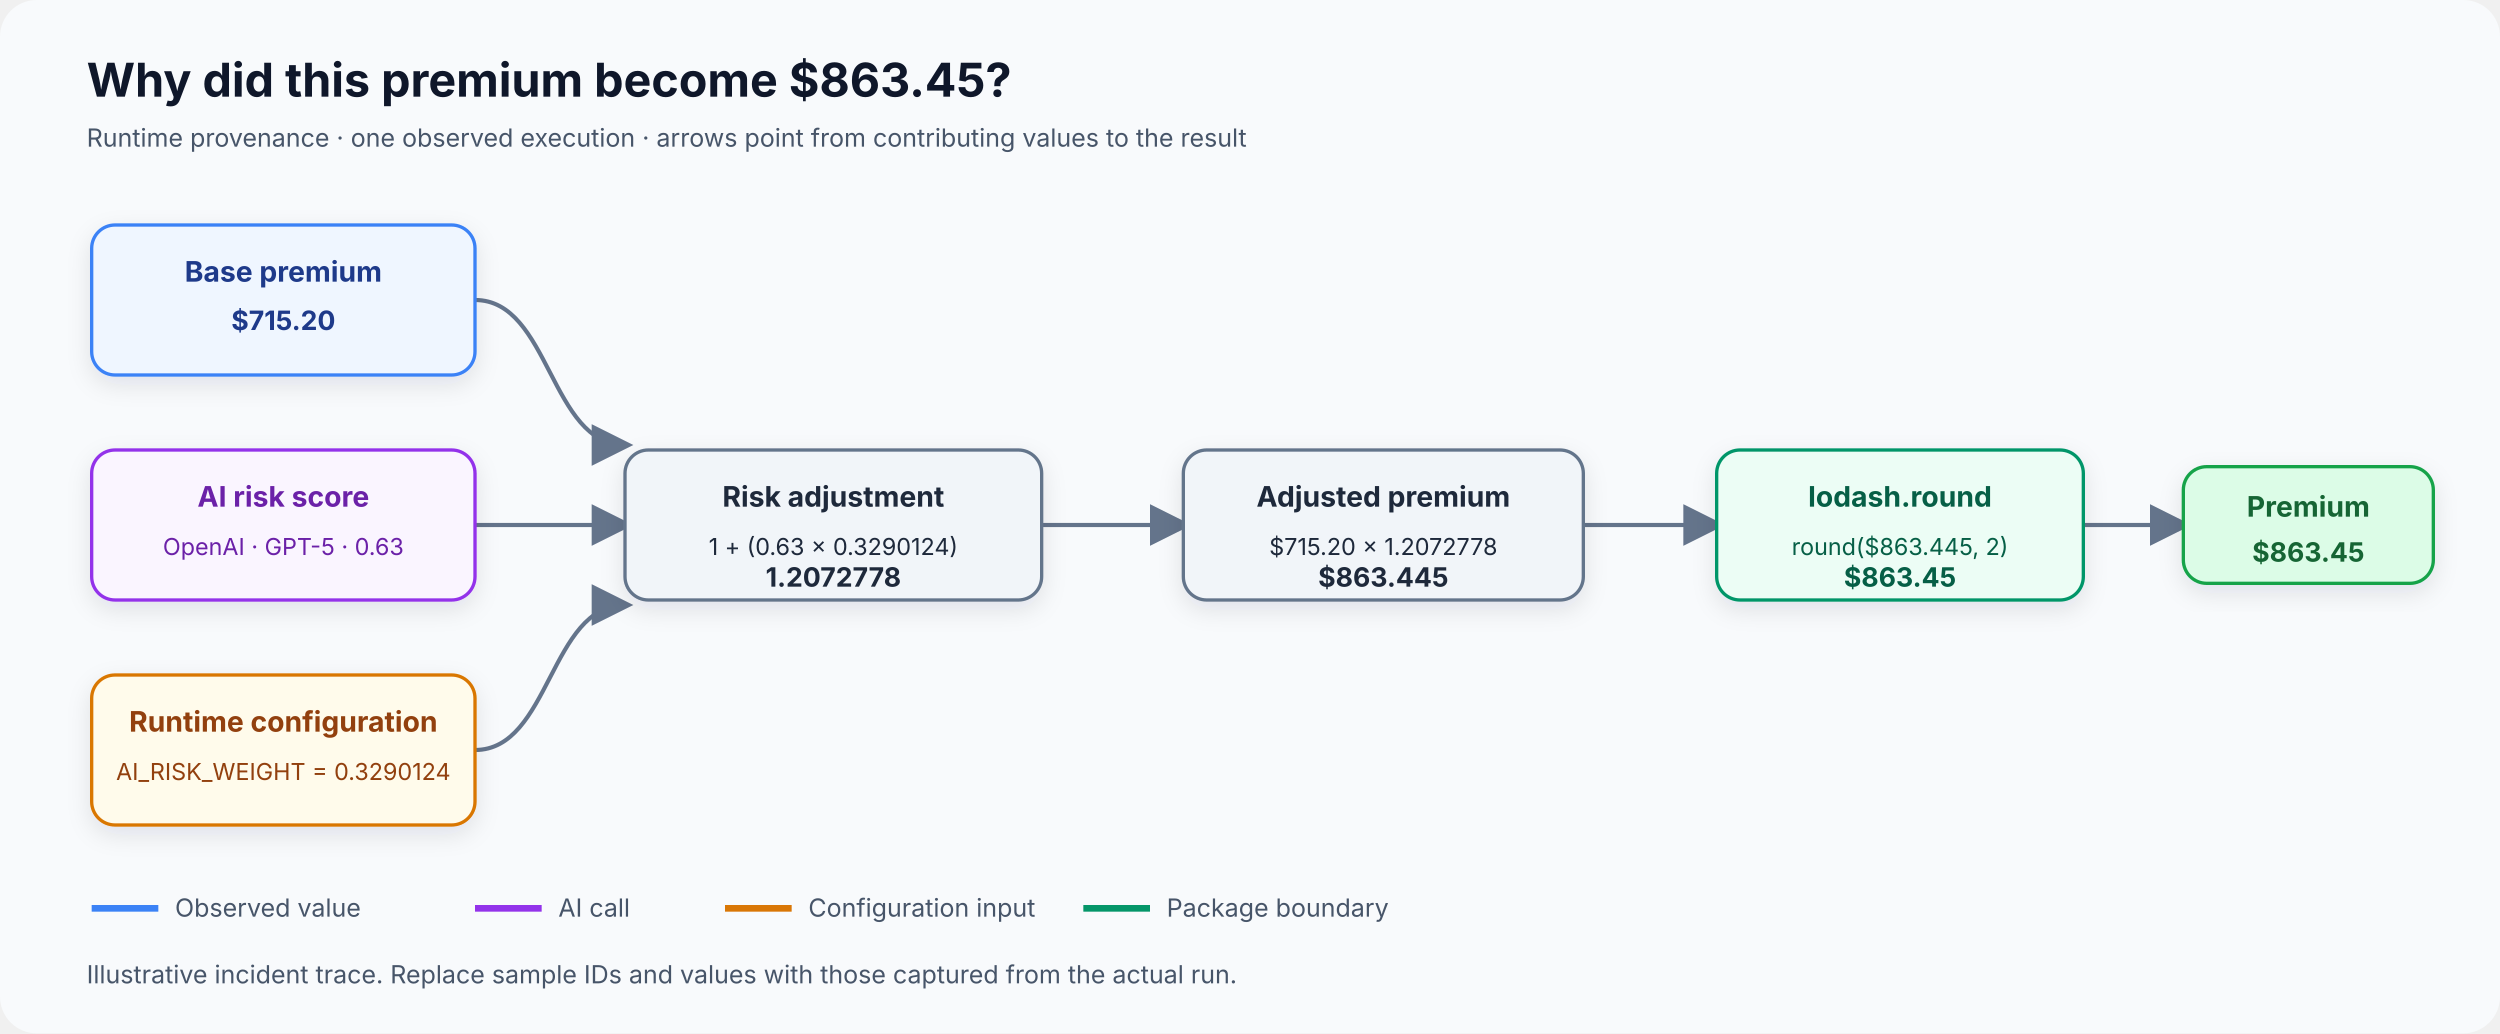
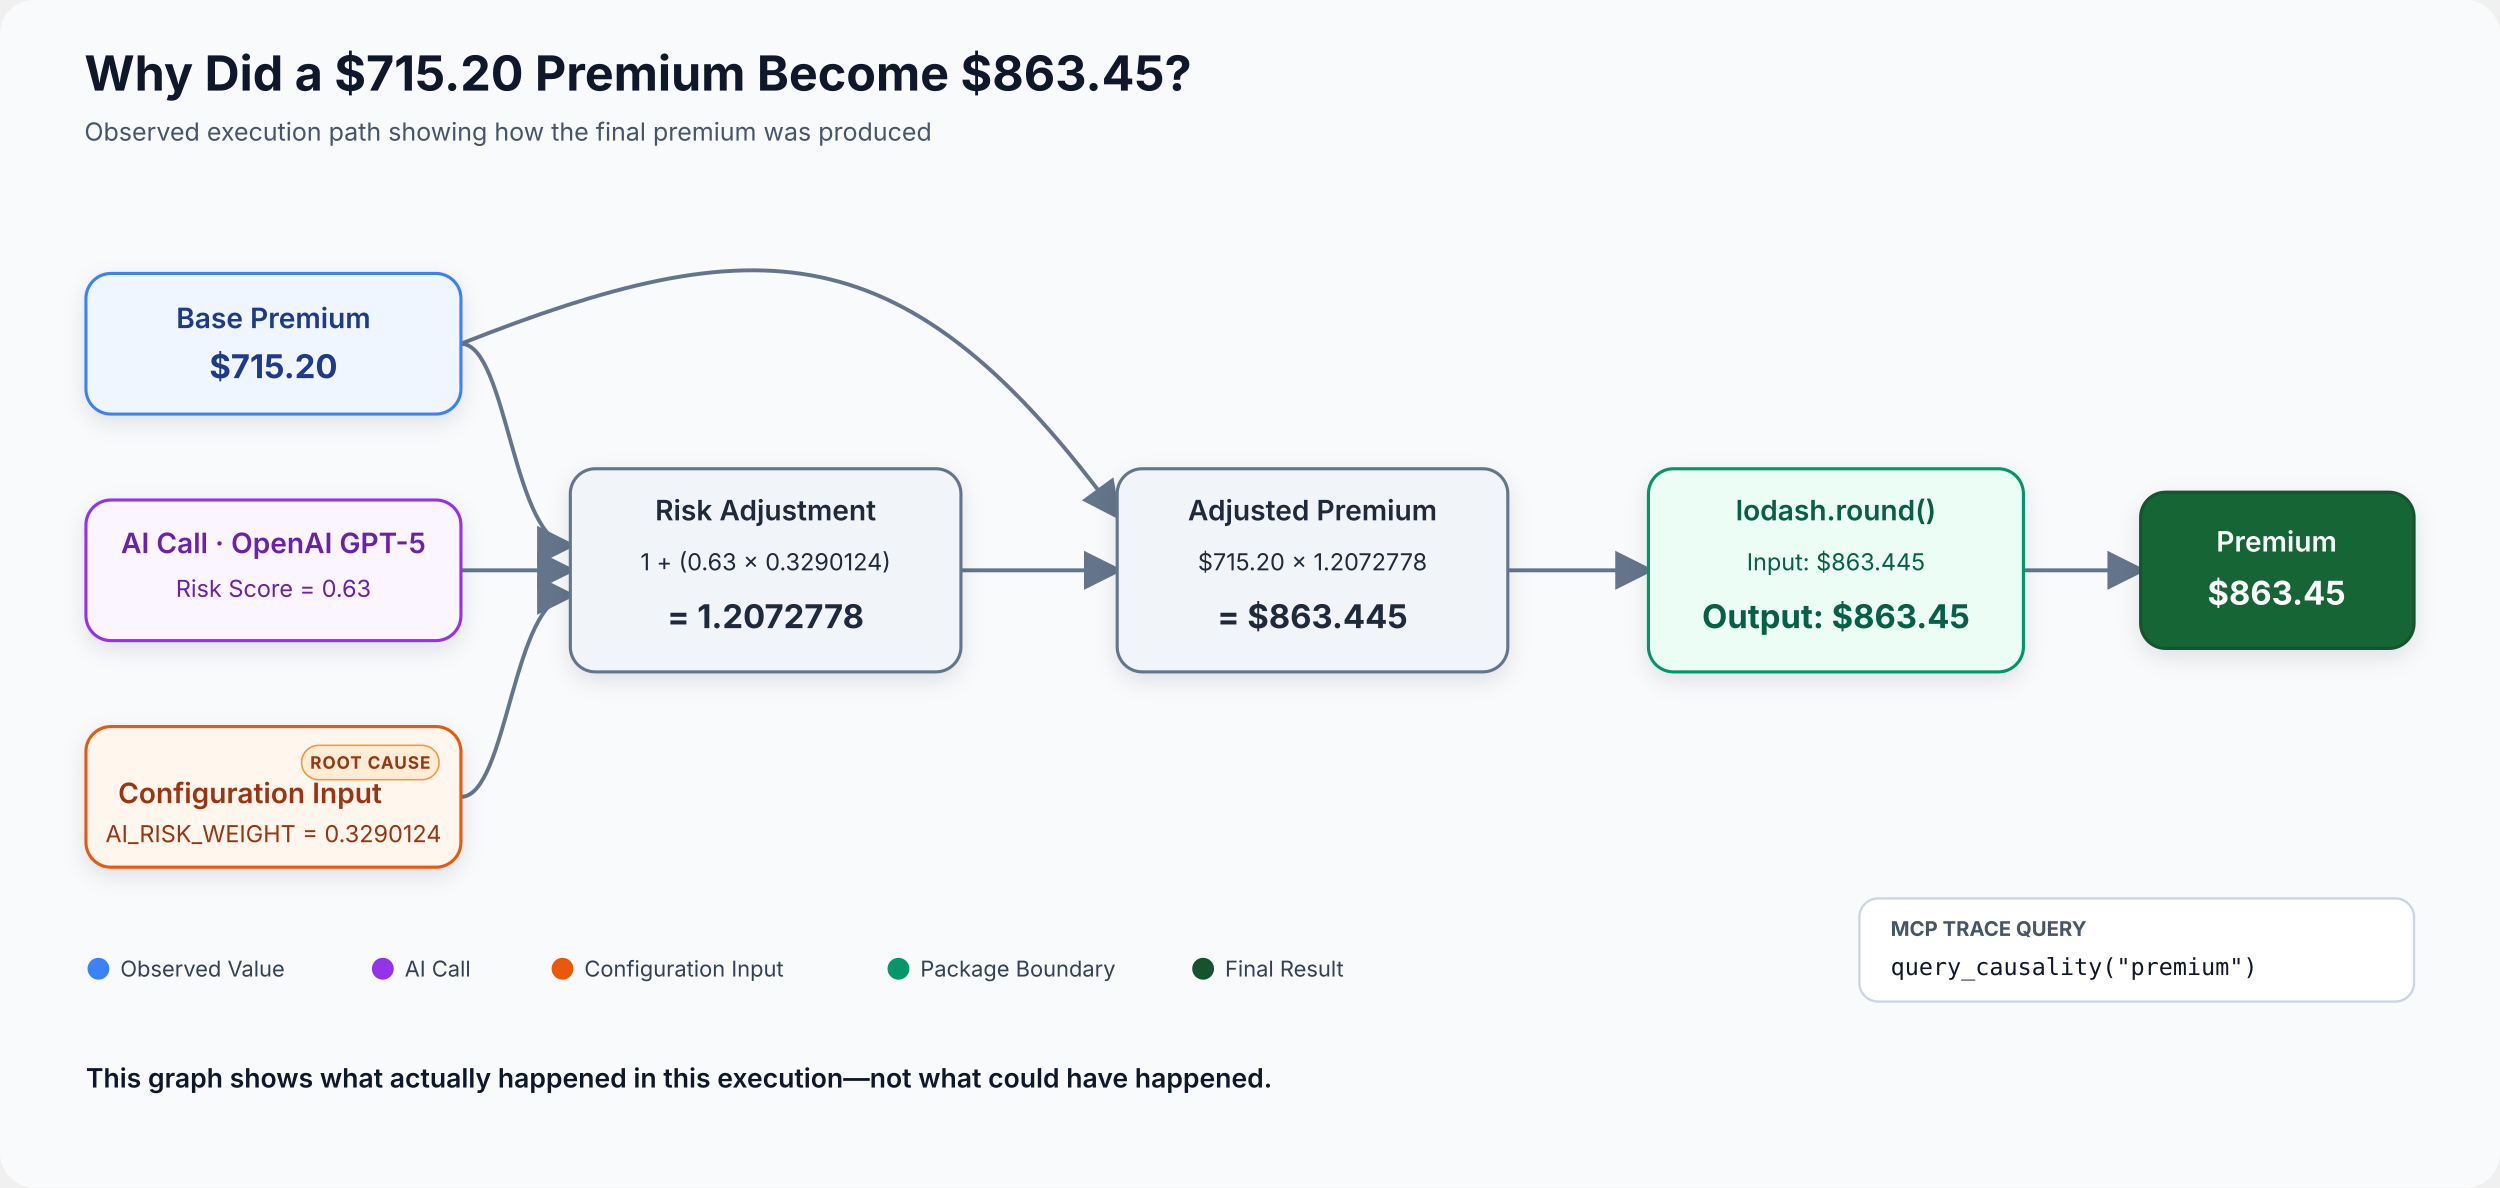
- <svg xmlns="http://www.w3.org/2000/svg" width="1500" height="620" viewBox="0 0 1500 620" role="img" aria-labelledby="title desc">
+ <svg xmlns="http://www.w3.org/2000/svg" width="1600" height="760" viewBox="0 0 1600 760" role="img" aria-labelledby="title desc">
  <defs>
-     <marker id="arrow" markerWidth="10" markerHeight="10" refX="8" refY="5" orient="auto">
+     <marker id="arrow" markerWidth="10" markerHeight="10" refX="8.5" refY="5" orient="auto">
      <path d="M0,0 L10,5 L0,10 z" fill="#64748b" />
    </marker>
-     <filter id="shadow" x="-15%" y="-20%" width="130%" height="145%">
+     <filter id="shadow" x="-12%" y="-18%" width="124%" height="140%">
      <feDropShadow dx="0" dy="5" stdDeviation="7" flood-color="#0f172a" flood-opacity=".10" />
    </filter>
    <style>
-       .bg{fill:#f8fafc}.title{font:700 28px Inter,Arial,sans-serif;fill:#0f172a}.subtitle{font:15px Inter,Arial,sans-serif;fill:#475569}
-       .edge{fill:none;stroke:#64748b;stroke-width:2.5;marker-end:url(#arrow)}.node{filter:url(#shadow);stroke-width:2;rx:14}
-       .heading{font:650 17px Inter,Arial,sans-serif;text-anchor:middle}.detail{font:14px Inter,Arial,sans-serif;text-anchor:middle}
-       .value{font:700 16px Inter,Arial,sans-serif;text-anchor:middle}.blue{fill:#eff6ff;stroke:#3b82f6}.blueText{fill:#1e3a8a}
-       .purple{fill:#faf5ff;stroke:#9333ea}.purpleText{fill:#6b21a8}.amber{fill:#fffbeb;stroke:#d97706}.amberText{fill:#92400e}
-       .slate{fill:#f1f5f9;stroke:#64748b}.slateText{fill:#1e293b}.teal{fill:#ecfdf5;stroke:#059669}.tealText{fill:#065f46}
-       .green{fill:#dcfce7;stroke:#16a34a}.greenText{fill:#166534}.edgeLabel{font:13px Inter,Arial,sans-serif;fill:#475569}
+       .background{fill:#f8fafc}.title{font:700 31px Inter,Arial,sans-serif;fill:#0f172a}.subtitle{font:16px Inter,Arial,sans-serif;fill:#475569}
+       .edge{fill:none;stroke:#64748b;stroke-width:2.5;marker-end:url(#arrow)}.node{filter:url(#shadow);stroke-width:2;rx:16}
+       .heading{font:600 18px Inter,Arial,sans-serif;text-anchor:middle}.formula{font:15px Inter,Arial,sans-serif;text-anchor:middle}.result{font:700 21px Inter,Arial,sans-serif;text-anchor:middle}
+       .blue{fill:#eff6ff;stroke:#3b82f6}.blueText{fill:#1e3a8a}.purple{fill:#faf5ff;stroke:#9333ea}.purpleText{fill:#6b21a8}
+       .orange{fill:#fff7ed;stroke:#ea580c}.orangeText{fill:#9a3412}.neutral{fill:#f1f5f9;stroke:#64748b}.neutralText{fill:#1e293b}
+       .green{fill:#ecfdf5;stroke:#059669}.greenText{fill:#065f46}.darkGreen{fill:#166534;stroke:#14532d}.whiteText{fill:#fff}
+       .badge{fill:#ffedd5;stroke:#fb923c;stroke-width:1}.badgeText{font:700 11px Inter,Arial,sans-serif;fill:#9a3412;text-anchor:middle;letter-spacing:.6px}
+       .legendText{font:14px Inter,Arial,sans-serif;fill:#334155}.query{fill:#fff;stroke:#cbd5e1;stroke-width:1.5;rx:12}.queryLabel{font:700 13px Inter,Arial,sans-serif;fill:#475569}.queryCode{font:15px ui-monospace,SFMono-Regular,Consolas,monospace;fill:#0f172a}
+       .takeaway{font:600 17px Inter,Arial,sans-serif;fill:#0f172a}
    </style>
  </defs>
-   <rect class="bg" width="1500" height="620" rx="22" />
-   <text class="title" x="52" y="58">Why did this premium become $863.45?</text>
-   <text class="subtitle" x="52" y="88">Runtime provenance · one observed execution · arrows point from contributing values to the result</text>
-   <path class="edge" d="M285 180 C330 180 330 267 375 267" />
-   <path class="edge" d="M285 315 L375 315" />
-   <path class="edge" d="M285 450 C330 450 330 363 375 363" />
-   <path class="edge" d="M625 315 L710 315" />
-   <path class="edge" d="M950 315 L1030 315" />
-   <path class="edge" d="M1250 315 L1310 315" />
-   <rect class="node blue" x="55" y="135" width="230" height="90" />
-   <text class="heading blueText" x="170" y="169">Base premium</text>
-   <text class="value blueText" x="170" y="198">$715.20</text>
-   <rect class="node purple" x="55" y="270" width="230" height="90" />
-   <text class="heading purpleText" x="170" y="304">AI risk score</text>
-   <text class="detail purpleText" x="170" y="333">OpenAI · GPT-5 · 0.63</text>
-   <rect class="node amber" x="55" y="405" width="230" height="90" />
-   <text class="heading amberText" x="170" y="439">Runtime configuration</text>
-   <text class="detail amberText" x="170" y="468">AI_RISK_WEIGHT = 0.3290124</text>
-   <rect class="node slate" x="375" y="270" width="250" height="90" />
-   <text class="heading slateText" x="500" y="304">Risk adjustment</text>
-   <text class="detail slateText" x="500" y="333">1 + (0.63 × 0.3290124)</text>
-   <text class="value slateText" x="500" y="352">1.2072778</text>
-   <rect class="node slate" x="710" y="270" width="240" height="90" />
-   <text class="heading slateText" x="830" y="304">Adjusted premium</text>
-   <text class="detail slateText" x="830" y="333">$715.20 × 1.2072778</text>
-   <text class="value slateText" x="830" y="352">$863.445</text>
-   <rect class="node teal" x="1030" y="270" width="220" height="90" />
-   <text class="heading tealText" x="1140" y="304">lodash.round</text>
-   <text class="detail tealText" x="1140" y="333">round($863.445, 2)</text>
-   <text class="value tealText" x="1140" y="352">$863.45</text>
-   <rect class="node green" x="1310" y="280" width="150" height="70" />
-   <text class="heading greenText" x="1385" y="310">Premium</text>
-   <text class="value greenText" x="1385" y="337">$863.45</text>
-   <line x1="55" y1="545" x2="95" y2="545" stroke="#3b82f6" stroke-width="4" />
-   <text class="subtitle" x="105" y="550">Observed value</text>
-   <line x1="285" y1="545" x2="325" y2="545" stroke="#9333ea" stroke-width="4" />
-   <text class="subtitle" x="335" y="550">AI call</text>
-   <line x1="435" y1="545" x2="475" y2="545" stroke="#d97706" stroke-width="4" />
-   <text class="subtitle" x="485" y="550">Configuration input</text>
-   <line x1="650" y1="545" x2="690" y2="545" stroke="#059669" stroke-width="4" />
-   <text class="subtitle" x="700" y="550">Package boundary</text>
-   <text class="subtitle" x="52" y="590">Illustrative incident trace. Replace sample IDs and values with those captured from the actual run.</text>
+   <rect class="background" width="1600" height="760" rx="22" />
+   <text class="title" x="54" y="58">Why Did a $715.20 Premium Become $863.45?</text>
+   <text class="subtitle" x="54" y="90">Observed execution path showing how the final premium was produced</text>
+   <path class="edge" d="M295 220 C325 220 328 349 365 349" />
+   <path class="edge" d="M295 365 L365 365" />
+   <path class="edge" d="M295 510 C325 510 328 381 365 381" />
+   <path class="edge" d="M615 365 L715 365" />
+   <path class="edge" d="M295 220 C485 145 580 145 715 330" />
+   <path class="edge" d="M965 365 L1055 365" />
+   <path class="edge" d="M1295 365 L1370 365" />
+   <rect class="node blue" x="55" y="175" width="240" height="90" />
+   <text class="heading blueText" x="175" y="210">Base Premium</text>
+   <text class="result blueText" x="175" y="242">$715.20</text>
+   <rect class="node purple" x="55" y="320" width="240" height="90" />
+   <text class="heading purpleText" x="175" y="354">AI Call · OpenAI GPT-5</text>
+   <text class="formula purpleText" x="175" y="382">Risk Score = 0.63</text>
+   <rect class="node orange" x="55" y="465" width="240" height="90" />
+   <rect class="badge" x="193" y="477" width="88" height="22" rx="11" />
+   <text class="badgeText" x="237" y="492">ROOT CAUSE</text>
+   <text class="heading orangeText" x="160" y="514">Configuration Input</text>
+   <text class="formula orangeText" x="175" y="539">AI_RISK_WEIGHT = 0.3290124</text>
+   <rect class="node neutral" x="365" y="300" width="250" height="130" />
+   <text class="heading neutralText" x="490" y="333">Risk Adjustment</text>
+   <text class="formula neutralText" x="490" y="365">1 + (0.63 × 0.3290124)</text>
+   <text class="result neutralText" x="490" y="402">= 1.2072778</text>
+   <rect class="node neutral" x="715" y="300" width="250" height="130" />
+   <text class="heading neutralText" x="840" y="333">Adjusted Premium</text>
+   <text class="formula neutralText" x="840" y="365">$715.20 × 1.2072778</text>
+   <text class="result neutralText" x="840" y="402">= $863.445</text>
+   <rect class="node green" x="1055" y="300" width="240" height="130" />
+   <text class="heading greenText" x="1175" y="333">lodash.round()</text>
+   <text class="formula greenText" x="1175" y="365">Input: $863.445</text>
+   <text class="result greenText" x="1175" y="402">Output: $863.45</text>
+   <rect class="node darkGreen" x="1370" y="315" width="175" height="100" />
+   <text class="heading whiteText" x="1457" y="353">Premium</text>
+   <text class="result whiteText" x="1457" y="387">$863.45</text>
+   <g transform="translate(55 620)">
+     <circle cx="8" cy="0" r="7" fill="#3b82f6" />
+     <text class="legendText" x="22" y="5">Observed Value</text>
+     <circle cx="190" cy="0" r="7" fill="#9333ea" />
+     <text class="legendText" x="204" y="5">AI Call</text>
+     <circle cx="305" cy="0" r="7" fill="#ea580c" />
+     <text class="legendText" x="319" y="5">Configuration Input</text>
+     <circle cx="520" cy="0" r="7" fill="#059669" />
+     <text class="legendText" x="534" y="5">Package Boundary</text>
+     <circle cx="715" cy="0" r="7" fill="#14532d" />
+     <text class="legendText" x="729" y="5">Final Result</text>
+   </g>
+   <rect class="query" x="1190" y="575" width="355" height="66" />
+   <text class="queryLabel" x="1210" y="599">MCP TRACE QUERY</text>
+   <text class="queryCode" x="1210" y="624">query_causality("premium")</text>
+   <text class="takeaway" x="55" y="696">This graph shows what actually happened in this execution—not what could have happened.</text>
</svg>
